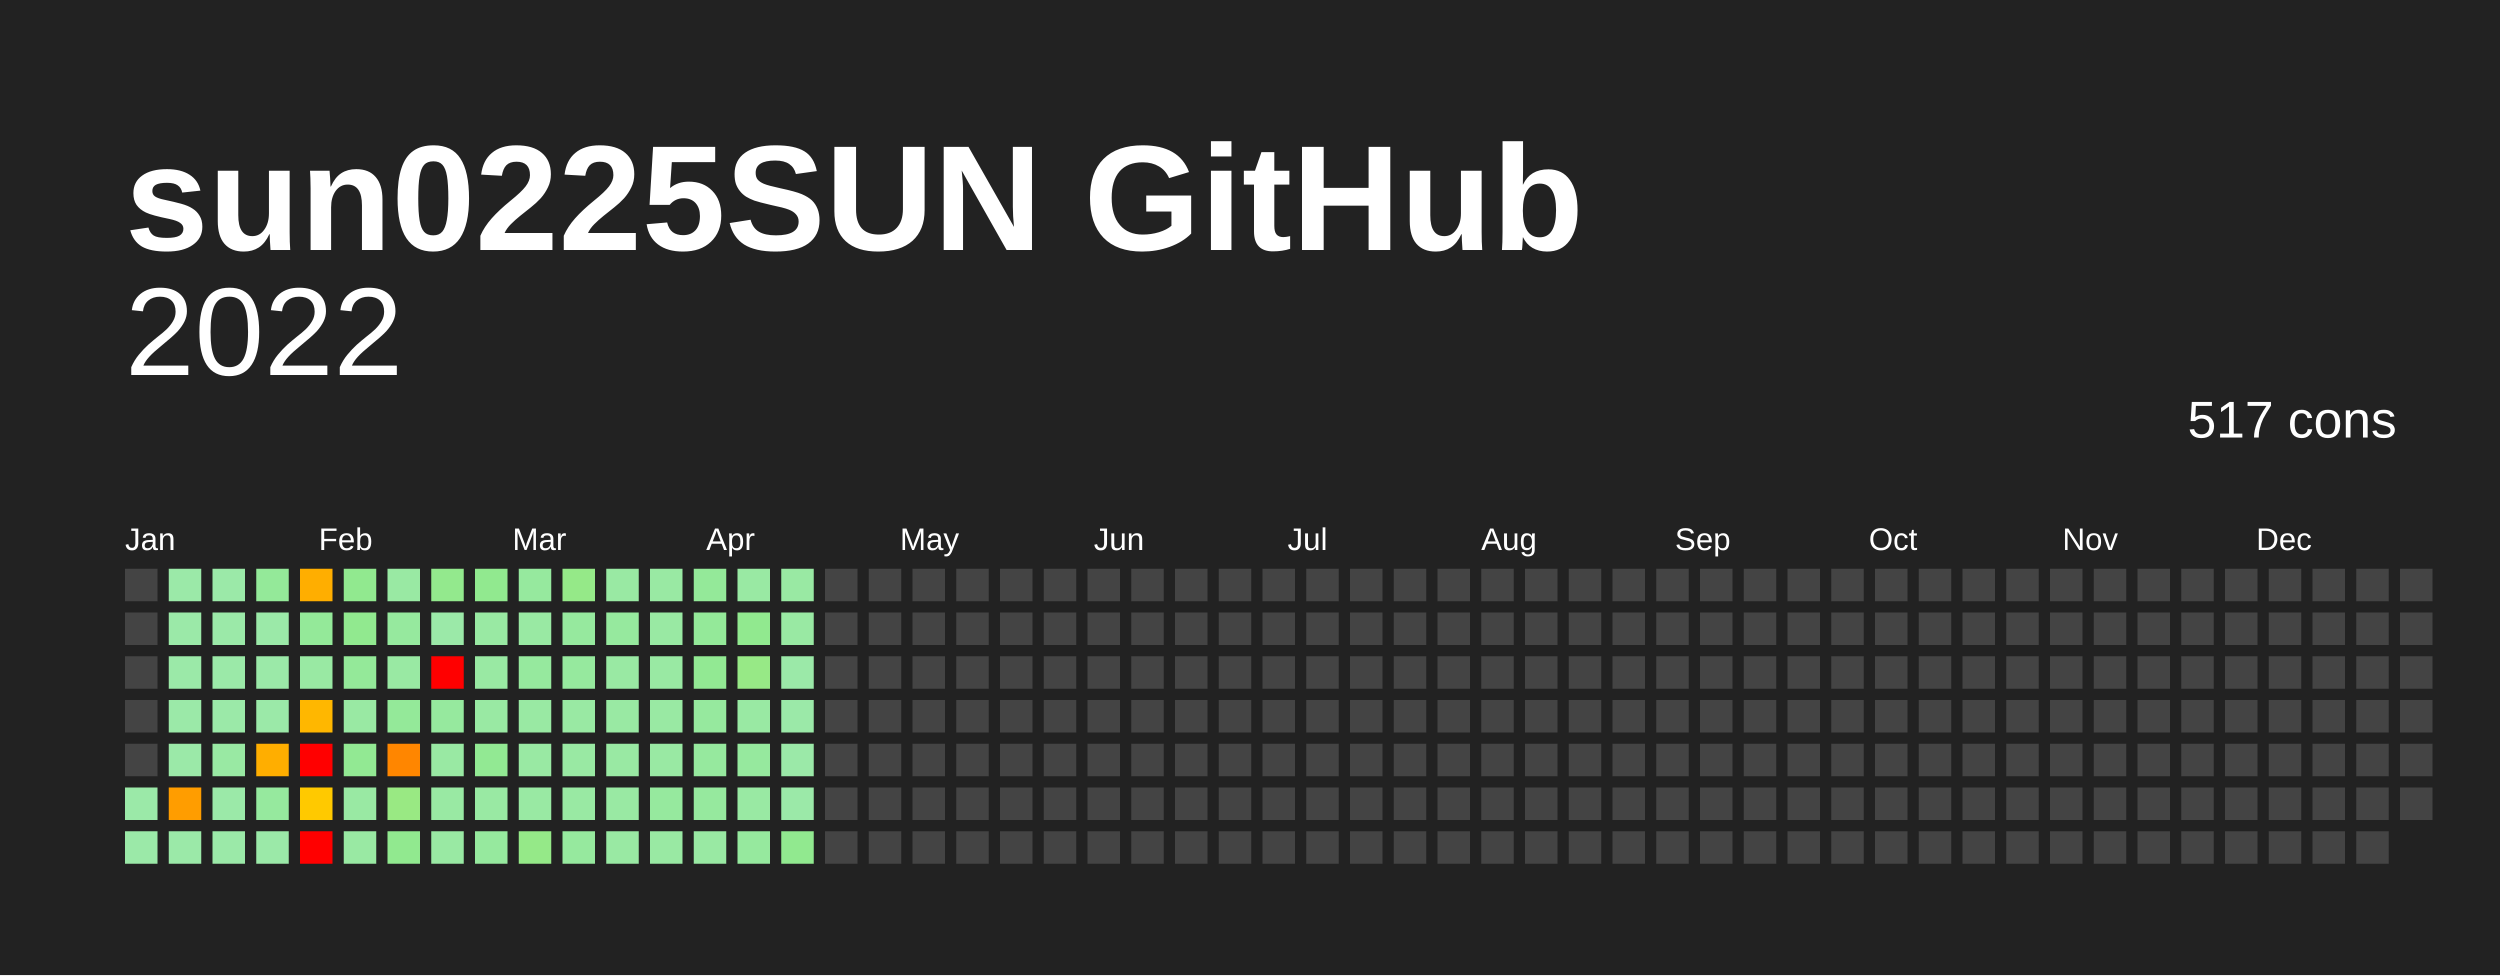
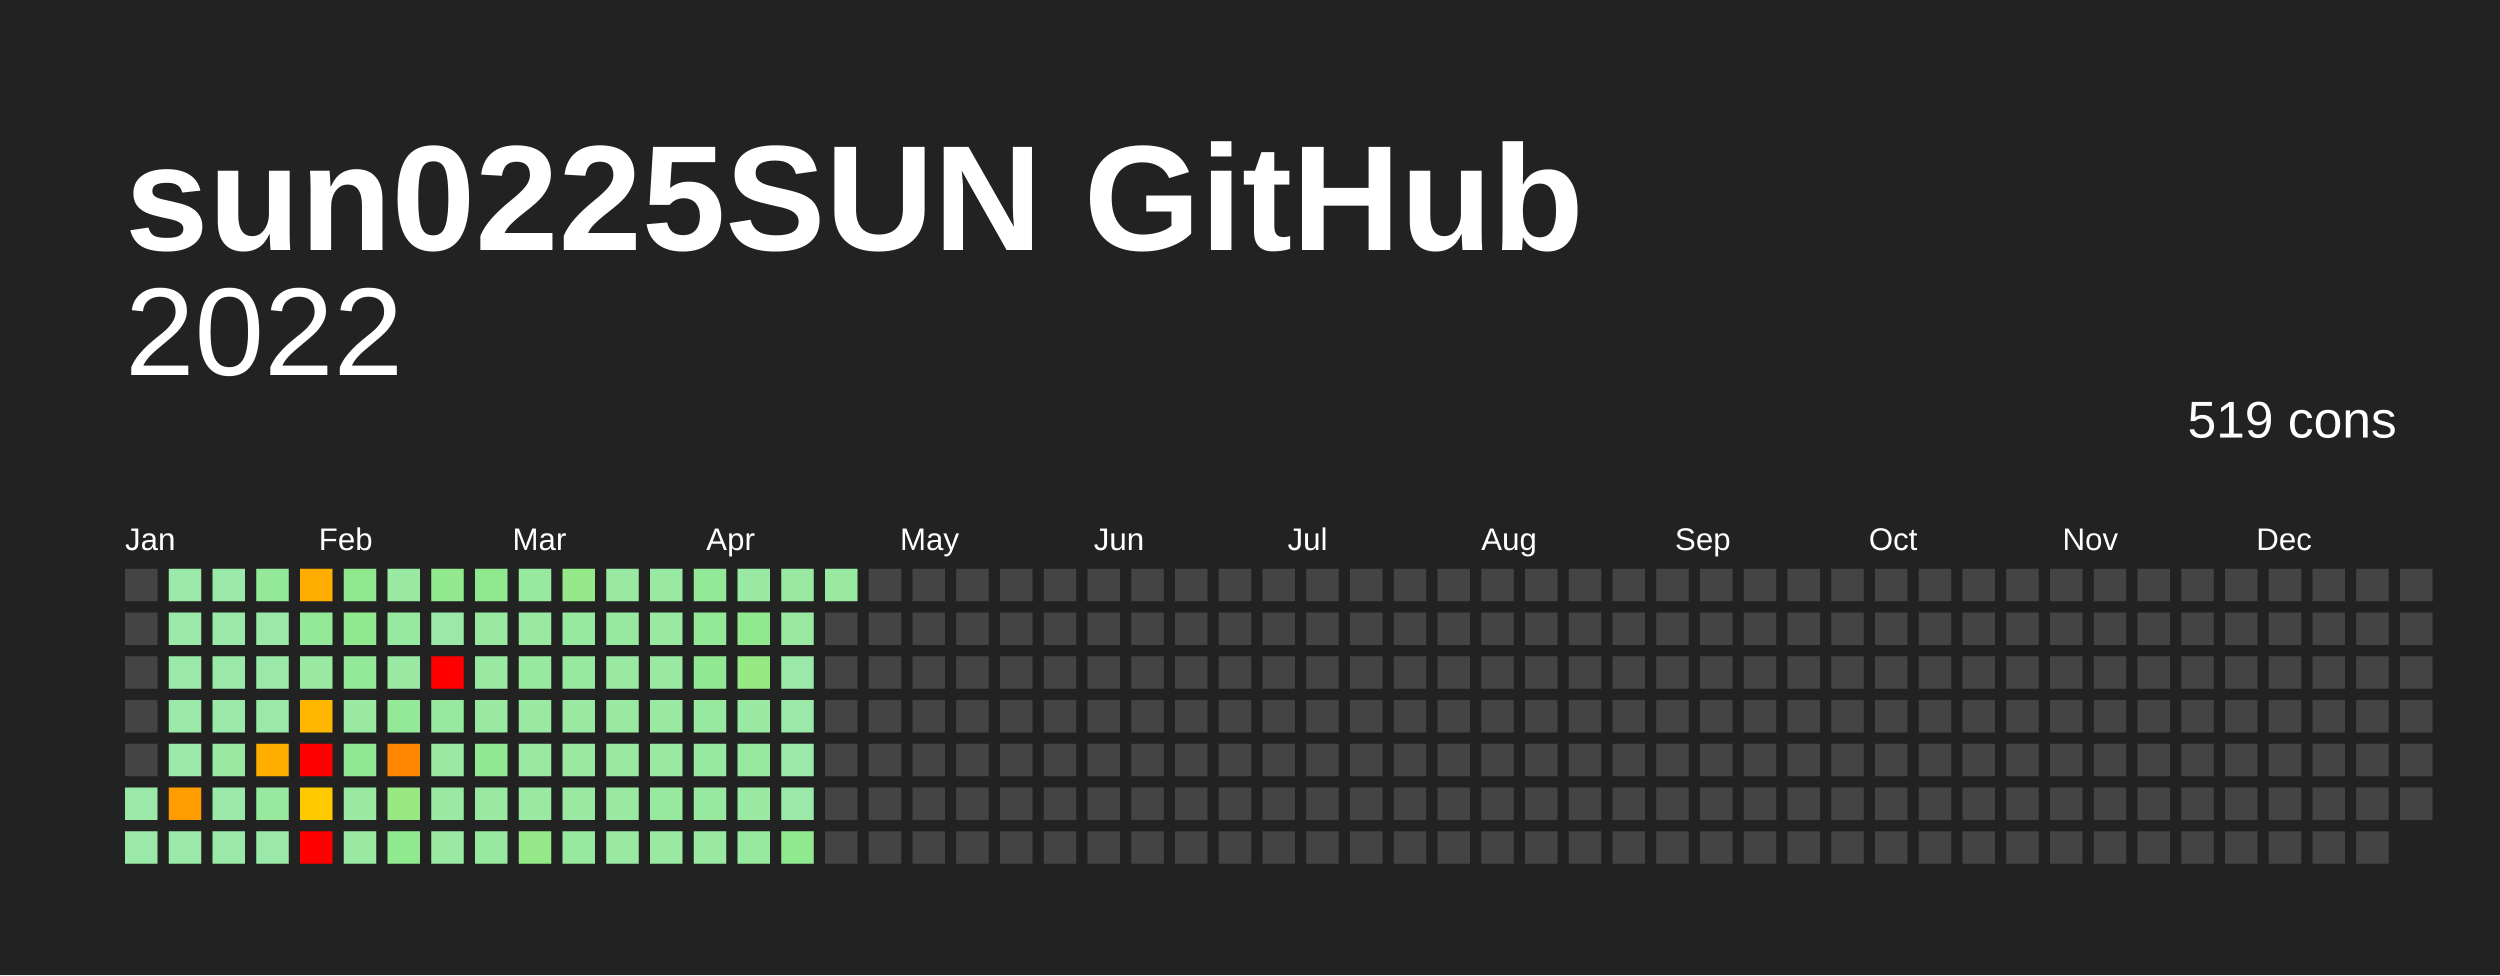
<svg xmlns="http://www.w3.org/2000/svg" baseProfile="full" height="78mm" version="1.1" viewBox="0,0,200,78" width="200mm">
  <defs />
  <rect fill="#222222" height="78" width="200" x="0" y="0" />
  <text fill="#FFFFFF" style="font-size:12px; font-family:Arial; font-weight:bold;" x="10" y="20">sun0225SUN GitHub</text>
  <text alignment-baseline="hanging" fill="#FFFFFF" style="font-size:10.0px; font-family:Arial;" x="10" y="30">2022</text>
-   <text alignment-baseline="hanging" fill="#FFFFFF" style="font-size:4.125px; font-family:Arial;" x="175" y="35">517 cons</text>
+   <text alignment-baseline="hanging" fill="#FFFFFF" style="font-size:4.125px; font-family:Arial;" x="175" y="35">519 cons</text>
  <text fill="#FFFFFF" style="font-size:2.5px; font-family:Arial" x="10.0" y="44">Jan</text>
  <text fill="#FFFFFF" style="font-size:2.5px; font-family:Arial" x="25.5" y="44">Feb</text>
  <text fill="#FFFFFF" style="font-size:2.5px; font-family:Arial" x="41.0" y="44">Mar</text>
  <text fill="#FFFFFF" style="font-size:2.5px; font-family:Arial" x="56.5" y="44">Apr</text>
  <text fill="#FFFFFF" style="font-size:2.5px; font-family:Arial" x="72.0" y="44">May</text>
  <text fill="#FFFFFF" style="font-size:2.5px; font-family:Arial" x="87.5" y="44">Jun</text>
  <text fill="#FFFFFF" style="font-size:2.5px; font-family:Arial" x="103.0" y="44">Jul</text>
  <text fill="#FFFFFF" style="font-size:2.5px; font-family:Arial" x="118.5" y="44">Aug</text>
  <text fill="#FFFFFF" style="font-size:2.5px; font-family:Arial" x="134.0" y="44">Sep</text>
  <text fill="#FFFFFF" style="font-size:2.5px; font-family:Arial" x="149.5" y="44">Oct</text>
  <text fill="#FFFFFF" style="font-size:2.5px; font-family:Arial" x="165.0" y="44">Nov</text>
  <text fill="#FFFFFF" style="font-size:2.5px; font-family:Arial" x="180.5" y="44">Dec</text>
  <rect fill="#444444" height="2.6" width="2.6" x="10.0" y="45.5" />
  <rect fill="#444444" height="2.6" width="2.6" x="10.0" y="49.0" />
  <rect fill="#444444" height="2.6" width="2.6" x="10.0" y="52.5" />
  <rect fill="#444444" height="2.6" width="2.6" x="10.0" y="56.0" />
  <rect fill="#444444" height="2.6" width="2.6" x="10.0" y="59.5" />
  <rect fill="#9be9a8" height="2.6" width="2.6" x="10.0" y="63.0" />
  <rect fill="#9be9a8" height="2.6" width="2.6" x="10.0" y="66.5" />
  <rect fill="#9be9a8" height="2.6" width="2.6" x="13.5" y="45.5" />
  <rect fill="#9be9a8" height="2.6" width="2.6" x="13.5" y="49.0" />
  <rect fill="#9be9a8" height="2.6" width="2.6" x="13.5" y="52.5" />
  <rect fill="#9be9a8" height="2.6" width="2.6" x="13.5" y="56.0" />
  <rect fill="#9be9a8" height="2.6" width="2.6" x="13.5" y="59.5" />
  <rect fill="#ff9d00" height="2.6" width="2.6" x="13.5" y="63.0" />
  <rect fill="#9be9a8" height="2.6" width="2.6" x="13.5" y="66.5" />
  <rect fill="#9be9a8" height="2.6" width="2.6" x="17.0" y="45.5" />
  <rect fill="#9be9a8" height="2.6" width="2.6" x="17.0" y="49.0" />
  <rect fill="#9be9a8" height="2.6" width="2.6" x="17.0" y="52.5" />
  <rect fill="#9be9a8" height="2.6" width="2.6" x="17.0" y="56.0" />
  <rect fill="#99e9a3" height="2.6" width="2.6" x="17.0" y="59.5" />
  <rect fill="#9be9a8" height="2.6" width="2.6" x="17.0" y="63.0" />
  <rect fill="#9be9a8" height="2.6" width="2.6" x="17.0" y="66.5" />
  <rect fill="#94e999" height="2.6" width="2.6" x="20.5" y="45.5" />
  <rect fill="#9be9a8" height="2.6" width="2.6" x="20.5" y="49.0" />
  <rect fill="#9be9a8" height="2.6" width="2.6" x="20.5" y="52.5" />
  <rect fill="#9be9a8" height="2.6" width="2.6" x="20.5" y="56.0" />
  <rect fill="#ffae00" height="2.6" width="2.6" x="20.5" y="59.5" />
  <rect fill="#96e99e" height="2.6" width="2.6" x="20.5" y="63.0" />
  <rect fill="#9be9a8" height="2.6" width="2.6" x="20.5" y="66.5" />
  <rect fill="#ffae00" height="2.6" width="2.6" x="24.0" y="45.5" />
  <rect fill="#94e999" height="2.6" width="2.6" x="24.0" y="49.0" />
  <rect fill="#99e9a3" height="2.6" width="2.6" x="24.0" y="52.5" />
  <rect fill="#ffb700" height="2.6" width="2.6" x="24.0" y="56.0" />
  <rect fill="red" height="2.6" width="2.6" x="24.0" y="59.5" />
  <rect fill="#ffc900" height="2.6" width="2.6" x="24.0" y="63.0" />
  <rect fill="red" height="2.6" width="2.6" x="24.0" y="66.5" />
  <rect fill="#91e98f" height="2.6" width="2.6" x="27.5" y="45.5" />
  <rect fill="#91e98f" height="2.6" width="2.6" x="27.5" y="49.0" />
  <rect fill="#94e999" height="2.6" width="2.6" x="27.5" y="52.5" />
  <rect fill="#99e9a3" height="2.6" width="2.6" x="27.5" y="56.0" />
  <rect fill="#92e993" height="2.6" width="2.6" x="27.5" y="59.5" />
  <rect fill="#99e9a3" height="2.6" width="2.6" x="27.5" y="63.0" />
  <rect fill="#99e9a3" height="2.6" width="2.6" x="27.5" y="66.5" />
  <rect fill="#99e9a3" height="2.6" width="2.6" x="31.0" y="45.5" />
  <rect fill="#96e99e" height="2.6" width="2.6" x="31.0" y="49.0" />
  <rect fill="#99e9a3" height="2.6" width="2.6" x="31.0" y="52.5" />
  <rect fill="#94e999" height="2.6" width="2.6" x="31.0" y="56.0" />
  <rect fill="#ff8600" height="2.6" width="2.6" x="31.0" y="59.5" />
  <rect fill="#99e983" height="2.6" width="2.6" x="31.0" y="63.0" />
  <rect fill="#91e98f" height="2.6" width="2.6" x="31.0" y="66.5" />
  <rect fill="#93e98d" height="2.6" width="2.6" x="34.5" y="45.5" />
  <rect fill="#9be9a8" height="2.6" width="2.6" x="34.5" y="49.0" />
  <rect fill="red" height="2.6" width="2.6" x="34.5" y="52.5" />
  <rect fill="#96e99e" height="2.6" width="2.6" x="34.5" y="56.0" />
  <rect fill="#99e9a3" height="2.6" width="2.6" x="34.5" y="59.5" />
  <rect fill="#99e9a3" height="2.6" width="2.6" x="34.5" y="63.0" />
  <rect fill="#99e9a3" height="2.6" width="2.6" x="34.5" y="66.5" />
  <rect fill="#91e98f" height="2.6" width="2.6" x="38.0" y="45.5" />
  <rect fill="#99e9a3" height="2.6" width="2.6" x="38.0" y="49.0" />
  <rect fill="#99e9a3" height="2.6" width="2.6" x="38.0" y="52.5" />
  <rect fill="#99e9a3" height="2.6" width="2.6" x="38.0" y="56.0" />
  <rect fill="#92e993" height="2.6" width="2.6" x="38.0" y="59.5" />
  <rect fill="#99e9a3" height="2.6" width="2.6" x="38.0" y="63.0" />
  <rect fill="#96e99e" height="2.6" width="2.6" x="38.0" y="66.5" />
  <rect fill="#96e99e" height="2.6" width="2.6" x="41.5" y="45.5" />
  <rect fill="#99e9a3" height="2.6" width="2.6" x="41.5" y="49.0" />
  <rect fill="#96e99e" height="2.6" width="2.6" x="41.5" y="52.5" />
  <rect fill="#99e9a3" height="2.6" width="2.6" x="41.5" y="56.0" />
  <rect fill="#99e9a3" height="2.6" width="2.6" x="41.5" y="59.5" />
  <rect fill="#99e9a3" height="2.6" width="2.6" x="41.5" y="63.0" />
  <rect fill="#95e988" height="2.6" width="2.6" x="41.5" y="66.5" />
  <rect fill="#95e988" height="2.6" width="2.6" x="45.0" y="45.5" />
  <rect fill="#96e99e" height="2.6" width="2.6" x="45.0" y="49.0" />
  <rect fill="#96e99e" height="2.6" width="2.6" x="45.0" y="52.5" />
  <rect fill="#99e9a3" height="2.6" width="2.6" x="45.0" y="56.0" />
  <rect fill="#99e9a3" height="2.6" width="2.6" x="45.0" y="59.5" />
  <rect fill="#99e9a3" height="2.6" width="2.6" x="45.0" y="63.0" />
  <rect fill="#96e99e" height="2.6" width="2.6" x="45.0" y="66.5" />
  <rect fill="#99e9a3" height="2.6" width="2.6" x="48.5" y="45.5" />
  <rect fill="#96e99e" height="2.6" width="2.6" x="48.5" y="49.0" />
  <rect fill="#99e9a3" height="2.6" width="2.6" x="48.5" y="52.5" />
  <rect fill="#99e9a3" height="2.6" width="2.6" x="48.5" y="56.0" />
  <rect fill="#99e9a3" height="2.6" width="2.6" x="48.5" y="59.5" />
  <rect fill="#99e9a3" height="2.6" width="2.6" x="48.5" y="63.0" />
  <rect fill="#99e9a3" height="2.6" width="2.6" x="48.5" y="66.5" />
  <rect fill="#99e9a3" height="2.6" width="2.6" x="52.0" y="45.5" />
  <rect fill="#99e9a3" height="2.6" width="2.6" x="52.0" y="49.0" />
  <rect fill="#99e9a3" height="2.6" width="2.6" x="52.0" y="52.5" />
  <rect fill="#99e9a3" height="2.6" width="2.6" x="52.0" y="56.0" />
  <rect fill="#99e9a3" height="2.6" width="2.6" x="52.0" y="59.5" />
  <rect fill="#96e99e" height="2.6" width="2.6" x="52.0" y="63.0" />
  <rect fill="#99e9a3" height="2.6" width="2.6" x="52.0" y="66.5" />
  <rect fill="#94e999" height="2.6" width="2.6" x="55.5" y="45.5" />
  <rect fill="#94e999" height="2.6" width="2.6" x="55.5" y="49.0" />
  <rect fill="#92e993" height="2.6" width="2.6" x="55.5" y="52.5" />
  <rect fill="#96e99e" height="2.6" width="2.6" x="55.5" y="56.0" />
  <rect fill="#96e99e" height="2.6" width="2.6" x="55.5" y="59.5" />
  <rect fill="#96e99e" height="2.6" width="2.6" x="55.5" y="63.0" />
  <rect fill="#99e9a3" height="2.6" width="2.6" x="55.5" y="66.5" />
  <rect fill="#99e9a3" height="2.6" width="2.6" x="59.0" y="45.5" />
  <rect fill="#91e98f" height="2.6" width="2.6" x="59.0" y="49.0" />
  <rect fill="#97e986" height="2.6" width="2.6" x="59.0" y="52.5" />
  <rect fill="#99e9a3" height="2.6" width="2.6" x="59.0" y="56.0" />
  <rect fill="#96e99e" height="2.6" width="2.6" x="59.0" y="59.5" />
  <rect fill="#99e9a3" height="2.6" width="2.6" x="59.0" y="63.0" />
  <rect fill="#96e99e" height="2.6" width="2.6" x="59.0" y="66.5" />
  <rect fill="#99e9a3" height="2.6" width="2.6" x="62.5" y="45.5" />
  <rect fill="#99e9a3" height="2.6" width="2.6" x="62.5" y="49.0" />
  <rect fill="#9be9a8" height="2.6" width="2.6" x="62.5" y="52.5" />
  <rect fill="#9be9a8" height="2.6" width="2.6" x="62.5" y="56.0" />
  <rect fill="#9be9a8" height="2.6" width="2.6" x="62.5" y="59.5" />
  <rect fill="#9be9a8" height="2.6" width="2.6" x="62.5" y="63.0" />
  <rect fill="#91e98f" height="2.6" width="2.6" x="62.5" y="66.5" />
-   <rect fill="#444444" height="2.6" width="2.6" x="66.0" y="45.5" />
+   <rect fill="#99e9a3" height="2.6" width="2.6" x="66.0" y="45.5" />
  <rect fill="#444444" height="2.6" width="2.6" x="66.0" y="49.0" />
  <rect fill="#444444" height="2.6" width="2.6" x="66.0" y="52.5" />
  <rect fill="#444444" height="2.6" width="2.6" x="66.0" y="56.0" />
  <rect fill="#444444" height="2.6" width="2.6" x="66.0" y="59.5" />
  <rect fill="#444444" height="2.6" width="2.6" x="66.0" y="63.0" />
  <rect fill="#444444" height="2.6" width="2.6" x="66.0" y="66.5" />
  <rect fill="#444444" height="2.6" width="2.6" x="69.5" y="45.5" />
  <rect fill="#444444" height="2.6" width="2.6" x="69.5" y="49.0" />
  <rect fill="#444444" height="2.6" width="2.6" x="69.5" y="52.5" />
  <rect fill="#444444" height="2.6" width="2.6" x="69.5" y="56.0" />
  <rect fill="#444444" height="2.6" width="2.6" x="69.5" y="59.5" />
  <rect fill="#444444" height="2.6" width="2.6" x="69.5" y="63.0" />
  <rect fill="#444444" height="2.6" width="2.6" x="69.5" y="66.5" />
  <rect fill="#444444" height="2.6" width="2.6" x="73.0" y="45.5" />
  <rect fill="#444444" height="2.6" width="2.6" x="73.0" y="49.0" />
  <rect fill="#444444" height="2.6" width="2.6" x="73.0" y="52.5" />
  <rect fill="#444444" height="2.6" width="2.6" x="73.0" y="56.0" />
  <rect fill="#444444" height="2.6" width="2.6" x="73.0" y="59.5" />
  <rect fill="#444444" height="2.6" width="2.6" x="73.0" y="63.0" />
  <rect fill="#444444" height="2.6" width="2.6" x="73.0" y="66.5" />
  <rect fill="#444444" height="2.6" width="2.6" x="76.5" y="45.5" />
  <rect fill="#444444" height="2.6" width="2.6" x="76.5" y="49.0" />
  <rect fill="#444444" height="2.6" width="2.6" x="76.5" y="52.5" />
  <rect fill="#444444" height="2.6" width="2.6" x="76.5" y="56.0" />
  <rect fill="#444444" height="2.6" width="2.6" x="76.5" y="59.5" />
  <rect fill="#444444" height="2.6" width="2.6" x="76.5" y="63.0" />
  <rect fill="#444444" height="2.6" width="2.6" x="76.5" y="66.5" />
  <rect fill="#444444" height="2.6" width="2.6" x="80.0" y="45.5" />
  <rect fill="#444444" height="2.6" width="2.6" x="80.0" y="49.0" />
  <rect fill="#444444" height="2.6" width="2.6" x="80.0" y="52.5" />
  <rect fill="#444444" height="2.6" width="2.6" x="80.0" y="56.0" />
  <rect fill="#444444" height="2.6" width="2.6" x="80.0" y="59.5" />
  <rect fill="#444444" height="2.6" width="2.6" x="80.0" y="63.0" />
  <rect fill="#444444" height="2.6" width="2.6" x="80.0" y="66.5" />
  <rect fill="#444444" height="2.6" width="2.6" x="83.5" y="45.5" />
  <rect fill="#444444" height="2.6" width="2.6" x="83.5" y="49.0" />
  <rect fill="#444444" height="2.6" width="2.6" x="83.5" y="52.5" />
  <rect fill="#444444" height="2.6" width="2.6" x="83.5" y="56.0" />
  <rect fill="#444444" height="2.6" width="2.6" x="83.5" y="59.5" />
  <rect fill="#444444" height="2.6" width="2.6" x="83.5" y="63.0" />
  <rect fill="#444444" height="2.6" width="2.6" x="83.5" y="66.5" />
  <rect fill="#444444" height="2.6" width="2.6" x="87.0" y="45.5" />
  <rect fill="#444444" height="2.6" width="2.6" x="87.0" y="49.0" />
  <rect fill="#444444" height="2.6" width="2.6" x="87.0" y="52.5" />
  <rect fill="#444444" height="2.6" width="2.6" x="87.0" y="56.0" />
  <rect fill="#444444" height="2.6" width="2.6" x="87.0" y="59.5" />
  <rect fill="#444444" height="2.6" width="2.6" x="87.0" y="63.0" />
  <rect fill="#444444" height="2.6" width="2.6" x="87.0" y="66.5" />
  <rect fill="#444444" height="2.6" width="2.6" x="90.5" y="45.5" />
  <rect fill="#444444" height="2.6" width="2.6" x="90.5" y="49.0" />
  <rect fill="#444444" height="2.6" width="2.6" x="90.5" y="52.5" />
  <rect fill="#444444" height="2.6" width="2.6" x="90.5" y="56.0" />
  <rect fill="#444444" height="2.6" width="2.6" x="90.5" y="59.5" />
  <rect fill="#444444" height="2.6" width="2.6" x="90.5" y="63.0" />
  <rect fill="#444444" height="2.6" width="2.6" x="90.5" y="66.5" />
  <rect fill="#444444" height="2.6" width="2.6" x="94.0" y="45.5" />
  <rect fill="#444444" height="2.6" width="2.6" x="94.0" y="49.0" />
  <rect fill="#444444" height="2.6" width="2.6" x="94.0" y="52.5" />
  <rect fill="#444444" height="2.6" width="2.6" x="94.0" y="56.0" />
  <rect fill="#444444" height="2.6" width="2.6" x="94.0" y="59.5" />
  <rect fill="#444444" height="2.6" width="2.6" x="94.0" y="63.0" />
  <rect fill="#444444" height="2.6" width="2.6" x="94.0" y="66.5" />
  <rect fill="#444444" height="2.6" width="2.6" x="97.5" y="45.5" />
  <rect fill="#444444" height="2.6" width="2.6" x="97.5" y="49.0" />
  <rect fill="#444444" height="2.6" width="2.6" x="97.5" y="52.5" />
  <rect fill="#444444" height="2.6" width="2.6" x="97.5" y="56.0" />
  <rect fill="#444444" height="2.6" width="2.6" x="97.5" y="59.5" />
  <rect fill="#444444" height="2.6" width="2.6" x="97.5" y="63.0" />
  <rect fill="#444444" height="2.6" width="2.6" x="97.5" y="66.5" />
  <rect fill="#444444" height="2.6" width="2.6" x="101.0" y="45.5" />
  <rect fill="#444444" height="2.6" width="2.6" x="101.0" y="49.0" />
  <rect fill="#444444" height="2.6" width="2.6" x="101.0" y="52.5" />
  <rect fill="#444444" height="2.6" width="2.6" x="101.0" y="56.0" />
  <rect fill="#444444" height="2.6" width="2.6" x="101.0" y="59.5" />
  <rect fill="#444444" height="2.6" width="2.6" x="101.0" y="63.0" />
  <rect fill="#444444" height="2.6" width="2.6" x="101.0" y="66.5" />
  <rect fill="#444444" height="2.6" width="2.6" x="104.5" y="45.5" />
  <rect fill="#444444" height="2.6" width="2.6" x="104.5" y="49.0" />
  <rect fill="#444444" height="2.6" width="2.6" x="104.5" y="52.5" />
  <rect fill="#444444" height="2.6" width="2.6" x="104.5" y="56.0" />
  <rect fill="#444444" height="2.6" width="2.6" x="104.5" y="59.5" />
  <rect fill="#444444" height="2.6" width="2.6" x="104.5" y="63.0" />
  <rect fill="#444444" height="2.6" width="2.6" x="104.5" y="66.5" />
  <rect fill="#444444" height="2.6" width="2.6" x="108.0" y="45.5" />
  <rect fill="#444444" height="2.6" width="2.6" x="108.0" y="49.0" />
  <rect fill="#444444" height="2.6" width="2.6" x="108.0" y="52.5" />
  <rect fill="#444444" height="2.6" width="2.6" x="108.0" y="56.0" />
  <rect fill="#444444" height="2.6" width="2.6" x="108.0" y="59.5" />
  <rect fill="#444444" height="2.6" width="2.6" x="108.0" y="63.0" />
  <rect fill="#444444" height="2.6" width="2.6" x="108.0" y="66.5" />
  <rect fill="#444444" height="2.6" width="2.6" x="111.5" y="45.5" />
  <rect fill="#444444" height="2.6" width="2.6" x="111.5" y="49.0" />
  <rect fill="#444444" height="2.6" width="2.6" x="111.5" y="52.5" />
  <rect fill="#444444" height="2.6" width="2.6" x="111.5" y="56.0" />
  <rect fill="#444444" height="2.6" width="2.6" x="111.5" y="59.5" />
  <rect fill="#444444" height="2.6" width="2.6" x="111.5" y="63.0" />
  <rect fill="#444444" height="2.6" width="2.6" x="111.5" y="66.5" />
  <rect fill="#444444" height="2.6" width="2.6" x="115.0" y="45.5" />
  <rect fill="#444444" height="2.6" width="2.6" x="115.0" y="49.0" />
  <rect fill="#444444" height="2.6" width="2.6" x="115.0" y="52.5" />
  <rect fill="#444444" height="2.6" width="2.6" x="115.0" y="56.0" />
  <rect fill="#444444" height="2.6" width="2.6" x="115.0" y="59.5" />
  <rect fill="#444444" height="2.6" width="2.6" x="115.0" y="63.0" />
  <rect fill="#444444" height="2.6" width="2.6" x="115.0" y="66.5" />
  <rect fill="#444444" height="2.6" width="2.6" x="118.5" y="45.5" />
  <rect fill="#444444" height="2.6" width="2.6" x="118.5" y="49.0" />
  <rect fill="#444444" height="2.6" width="2.6" x="118.5" y="52.5" />
  <rect fill="#444444" height="2.6" width="2.6" x="118.5" y="56.0" />
  <rect fill="#444444" height="2.6" width="2.6" x="118.5" y="59.5" />
  <rect fill="#444444" height="2.6" width="2.6" x="118.5" y="63.0" />
  <rect fill="#444444" height="2.6" width="2.6" x="118.5" y="66.5" />
  <rect fill="#444444" height="2.6" width="2.6" x="122.0" y="45.5" />
  <rect fill="#444444" height="2.6" width="2.6" x="122.0" y="49.0" />
  <rect fill="#444444" height="2.6" width="2.6" x="122.0" y="52.5" />
  <rect fill="#444444" height="2.6" width="2.6" x="122.0" y="56.0" />
  <rect fill="#444444" height="2.6" width="2.6" x="122.0" y="59.5" />
  <rect fill="#444444" height="2.6" width="2.6" x="122.0" y="63.0" />
  <rect fill="#444444" height="2.6" width="2.6" x="122.0" y="66.5" />
  <rect fill="#444444" height="2.6" width="2.6" x="125.5" y="45.5" />
  <rect fill="#444444" height="2.6" width="2.6" x="125.5" y="49.0" />
  <rect fill="#444444" height="2.6" width="2.6" x="125.5" y="52.5" />
  <rect fill="#444444" height="2.6" width="2.6" x="125.5" y="56.0" />
  <rect fill="#444444" height="2.6" width="2.6" x="125.5" y="59.5" />
  <rect fill="#444444" height="2.6" width="2.6" x="125.5" y="63.0" />
  <rect fill="#444444" height="2.6" width="2.6" x="125.5" y="66.5" />
  <rect fill="#444444" height="2.6" width="2.6" x="129.0" y="45.5" />
  <rect fill="#444444" height="2.6" width="2.6" x="129.0" y="49.0" />
  <rect fill="#444444" height="2.6" width="2.6" x="129.0" y="52.5" />
  <rect fill="#444444" height="2.6" width="2.6" x="129.0" y="56.0" />
  <rect fill="#444444" height="2.6" width="2.6" x="129.0" y="59.5" />
  <rect fill="#444444" height="2.6" width="2.6" x="129.0" y="63.0" />
  <rect fill="#444444" height="2.6" width="2.6" x="129.0" y="66.5" />
  <rect fill="#444444" height="2.6" width="2.6" x="132.5" y="45.5" />
  <rect fill="#444444" height="2.6" width="2.6" x="132.5" y="49.0" />
  <rect fill="#444444" height="2.6" width="2.6" x="132.5" y="52.5" />
  <rect fill="#444444" height="2.6" width="2.6" x="132.5" y="56.0" />
  <rect fill="#444444" height="2.6" width="2.6" x="132.5" y="59.5" />
  <rect fill="#444444" height="2.6" width="2.6" x="132.5" y="63.0" />
  <rect fill="#444444" height="2.6" width="2.6" x="132.5" y="66.5" />
  <rect fill="#444444" height="2.6" width="2.6" x="136.0" y="45.5" />
  <rect fill="#444444" height="2.6" width="2.6" x="136.0" y="49.0" />
  <rect fill="#444444" height="2.6" width="2.6" x="136.0" y="52.5" />
  <rect fill="#444444" height="2.6" width="2.6" x="136.0" y="56.0" />
  <rect fill="#444444" height="2.6" width="2.6" x="136.0" y="59.5" />
  <rect fill="#444444" height="2.6" width="2.6" x="136.0" y="63.0" />
  <rect fill="#444444" height="2.6" width="2.6" x="136.0" y="66.5" />
  <rect fill="#444444" height="2.6" width="2.6" x="139.5" y="45.5" />
  <rect fill="#444444" height="2.6" width="2.6" x="139.5" y="49.0" />
  <rect fill="#444444" height="2.6" width="2.6" x="139.5" y="52.5" />
  <rect fill="#444444" height="2.6" width="2.6" x="139.5" y="56.0" />
  <rect fill="#444444" height="2.6" width="2.6" x="139.5" y="59.5" />
  <rect fill="#444444" height="2.6" width="2.6" x="139.5" y="63.0" />
  <rect fill="#444444" height="2.6" width="2.6" x="139.5" y="66.5" />
  <rect fill="#444444" height="2.6" width="2.6" x="143.0" y="45.5" />
  <rect fill="#444444" height="2.6" width="2.6" x="143.0" y="49.0" />
  <rect fill="#444444" height="2.6" width="2.6" x="143.0" y="52.5" />
  <rect fill="#444444" height="2.6" width="2.6" x="143.0" y="56.0" />
  <rect fill="#444444" height="2.6" width="2.6" x="143.0" y="59.5" />
  <rect fill="#444444" height="2.6" width="2.6" x="143.0" y="63.0" />
  <rect fill="#444444" height="2.6" width="2.6" x="143.0" y="66.5" />
  <rect fill="#444444" height="2.6" width="2.6" x="146.5" y="45.5" />
  <rect fill="#444444" height="2.6" width="2.6" x="146.5" y="49.0" />
  <rect fill="#444444" height="2.6" width="2.6" x="146.5" y="52.5" />
  <rect fill="#444444" height="2.6" width="2.6" x="146.5" y="56.0" />
  <rect fill="#444444" height="2.6" width="2.6" x="146.5" y="59.5" />
  <rect fill="#444444" height="2.6" width="2.6" x="146.5" y="63.0" />
  <rect fill="#444444" height="2.6" width="2.6" x="146.5" y="66.5" />
  <rect fill="#444444" height="2.6" width="2.6" x="150.0" y="45.5" />
  <rect fill="#444444" height="2.6" width="2.6" x="150.0" y="49.0" />
  <rect fill="#444444" height="2.6" width="2.6" x="150.0" y="52.5" />
  <rect fill="#444444" height="2.6" width="2.6" x="150.0" y="56.0" />
  <rect fill="#444444" height="2.6" width="2.6" x="150.0" y="59.5" />
  <rect fill="#444444" height="2.6" width="2.6" x="150.0" y="63.0" />
  <rect fill="#444444" height="2.6" width="2.6" x="150.0" y="66.5" />
  <rect fill="#444444" height="2.6" width="2.6" x="153.5" y="45.5" />
  <rect fill="#444444" height="2.6" width="2.6" x="153.5" y="49.0" />
  <rect fill="#444444" height="2.6" width="2.6" x="153.5" y="52.5" />
  <rect fill="#444444" height="2.6" width="2.6" x="153.5" y="56.0" />
  <rect fill="#444444" height="2.6" width="2.6" x="153.5" y="59.5" />
  <rect fill="#444444" height="2.6" width="2.6" x="153.5" y="63.0" />
  <rect fill="#444444" height="2.6" width="2.6" x="153.5" y="66.5" />
  <rect fill="#444444" height="2.6" width="2.6" x="157.0" y="45.5" />
  <rect fill="#444444" height="2.6" width="2.6" x="157.0" y="49.0" />
  <rect fill="#444444" height="2.6" width="2.6" x="157.0" y="52.5" />
  <rect fill="#444444" height="2.6" width="2.6" x="157.0" y="56.0" />
  <rect fill="#444444" height="2.6" width="2.6" x="157.0" y="59.5" />
  <rect fill="#444444" height="2.6" width="2.6" x="157.0" y="63.0" />
  <rect fill="#444444" height="2.6" width="2.6" x="157.0" y="66.5" />
  <rect fill="#444444" height="2.6" width="2.6" x="160.5" y="45.5" />
  <rect fill="#444444" height="2.6" width="2.6" x="160.5" y="49.0" />
  <rect fill="#444444" height="2.6" width="2.6" x="160.5" y="52.5" />
  <rect fill="#444444" height="2.6" width="2.6" x="160.5" y="56.0" />
  <rect fill="#444444" height="2.6" width="2.6" x="160.5" y="59.5" />
  <rect fill="#444444" height="2.6" width="2.6" x="160.5" y="63.0" />
  <rect fill="#444444" height="2.6" width="2.6" x="160.5" y="66.5" />
  <rect fill="#444444" height="2.6" width="2.6" x="164.0" y="45.5" />
  <rect fill="#444444" height="2.6" width="2.6" x="164.0" y="49.0" />
  <rect fill="#444444" height="2.6" width="2.6" x="164.0" y="52.5" />
  <rect fill="#444444" height="2.6" width="2.6" x="164.0" y="56.0" />
  <rect fill="#444444" height="2.6" width="2.6" x="164.0" y="59.5" />
  <rect fill="#444444" height="2.6" width="2.6" x="164.0" y="63.0" />
  <rect fill="#444444" height="2.6" width="2.6" x="164.0" y="66.5" />
  <rect fill="#444444" height="2.6" width="2.6" x="167.5" y="45.5" />
  <rect fill="#444444" height="2.6" width="2.6" x="167.5" y="49.0" />
  <rect fill="#444444" height="2.6" width="2.6" x="167.5" y="52.5" />
  <rect fill="#444444" height="2.6" width="2.6" x="167.5" y="56.0" />
  <rect fill="#444444" height="2.6" width="2.6" x="167.5" y="59.5" />
  <rect fill="#444444" height="2.6" width="2.6" x="167.5" y="63.0" />
  <rect fill="#444444" height="2.6" width="2.6" x="167.5" y="66.5" />
  <rect fill="#444444" height="2.6" width="2.6" x="171.0" y="45.5" />
  <rect fill="#444444" height="2.6" width="2.6" x="171.0" y="49.0" />
  <rect fill="#444444" height="2.6" width="2.6" x="171.0" y="52.5" />
  <rect fill="#444444" height="2.6" width="2.6" x="171.0" y="56.0" />
  <rect fill="#444444" height="2.6" width="2.6" x="171.0" y="59.5" />
  <rect fill="#444444" height="2.6" width="2.6" x="171.0" y="63.0" />
  <rect fill="#444444" height="2.6" width="2.6" x="171.0" y="66.5" />
  <rect fill="#444444" height="2.6" width="2.6" x="174.5" y="45.5" />
  <rect fill="#444444" height="2.6" width="2.6" x="174.5" y="49.0" />
  <rect fill="#444444" height="2.6" width="2.6" x="174.5" y="52.5" />
  <rect fill="#444444" height="2.6" width="2.6" x="174.5" y="56.0" />
  <rect fill="#444444" height="2.6" width="2.6" x="174.5" y="59.5" />
  <rect fill="#444444" height="2.6" width="2.6" x="174.5" y="63.0" />
  <rect fill="#444444" height="2.6" width="2.6" x="174.5" y="66.5" />
  <rect fill="#444444" height="2.6" width="2.6" x="178.0" y="45.5" />
  <rect fill="#444444" height="2.6" width="2.6" x="178.0" y="49.0" />
  <rect fill="#444444" height="2.6" width="2.6" x="178.0" y="52.5" />
  <rect fill="#444444" height="2.6" width="2.6" x="178.0" y="56.0" />
  <rect fill="#444444" height="2.6" width="2.6" x="178.0" y="59.5" />
  <rect fill="#444444" height="2.6" width="2.6" x="178.0" y="63.0" />
  <rect fill="#444444" height="2.6" width="2.6" x="178.0" y="66.5" />
  <rect fill="#444444" height="2.6" width="2.6" x="181.5" y="45.5" />
  <rect fill="#444444" height="2.6" width="2.6" x="181.5" y="49.0" />
  <rect fill="#444444" height="2.6" width="2.6" x="181.5" y="52.5" />
  <rect fill="#444444" height="2.6" width="2.6" x="181.5" y="56.0" />
  <rect fill="#444444" height="2.6" width="2.6" x="181.5" y="59.5" />
  <rect fill="#444444" height="2.6" width="2.6" x="181.5" y="63.0" />
  <rect fill="#444444" height="2.6" width="2.6" x="181.5" y="66.5" />
  <rect fill="#444444" height="2.6" width="2.6" x="185.0" y="45.5" />
  <rect fill="#444444" height="2.6" width="2.6" x="185.0" y="49.0" />
  <rect fill="#444444" height="2.6" width="2.6" x="185.0" y="52.5" />
  <rect fill="#444444" height="2.6" width="2.6" x="185.0" y="56.0" />
  <rect fill="#444444" height="2.6" width="2.6" x="185.0" y="59.5" />
  <rect fill="#444444" height="2.6" width="2.6" x="185.0" y="63.0" />
  <rect fill="#444444" height="2.6" width="2.6" x="185.0" y="66.5" />
  <rect fill="#444444" height="2.6" width="2.6" x="188.5" y="45.5" />
  <rect fill="#444444" height="2.6" width="2.6" x="188.5" y="49.0" />
  <rect fill="#444444" height="2.6" width="2.6" x="188.5" y="52.5" />
  <rect fill="#444444" height="2.6" width="2.6" x="188.5" y="56.0" />
  <rect fill="#444444" height="2.6" width="2.6" x="188.5" y="59.5" />
  <rect fill="#444444" height="2.6" width="2.6" x="188.5" y="63.0" />
  <rect fill="#444444" height="2.6" width="2.6" x="188.5" y="66.5" />
  <rect fill="#444444" height="2.6" width="2.6" x="192.0" y="45.5" />
  <rect fill="#444444" height="2.6" width="2.6" x="192.0" y="49.0" />
  <rect fill="#444444" height="2.6" width="2.6" x="192.0" y="52.5" />
  <rect fill="#444444" height="2.6" width="2.6" x="192.0" y="56.0" />
  <rect fill="#444444" height="2.6" width="2.6" x="192.0" y="59.5" />
  <rect fill="#444444" height="2.6" width="2.6" x="192.0" y="63.0" />
</svg>
